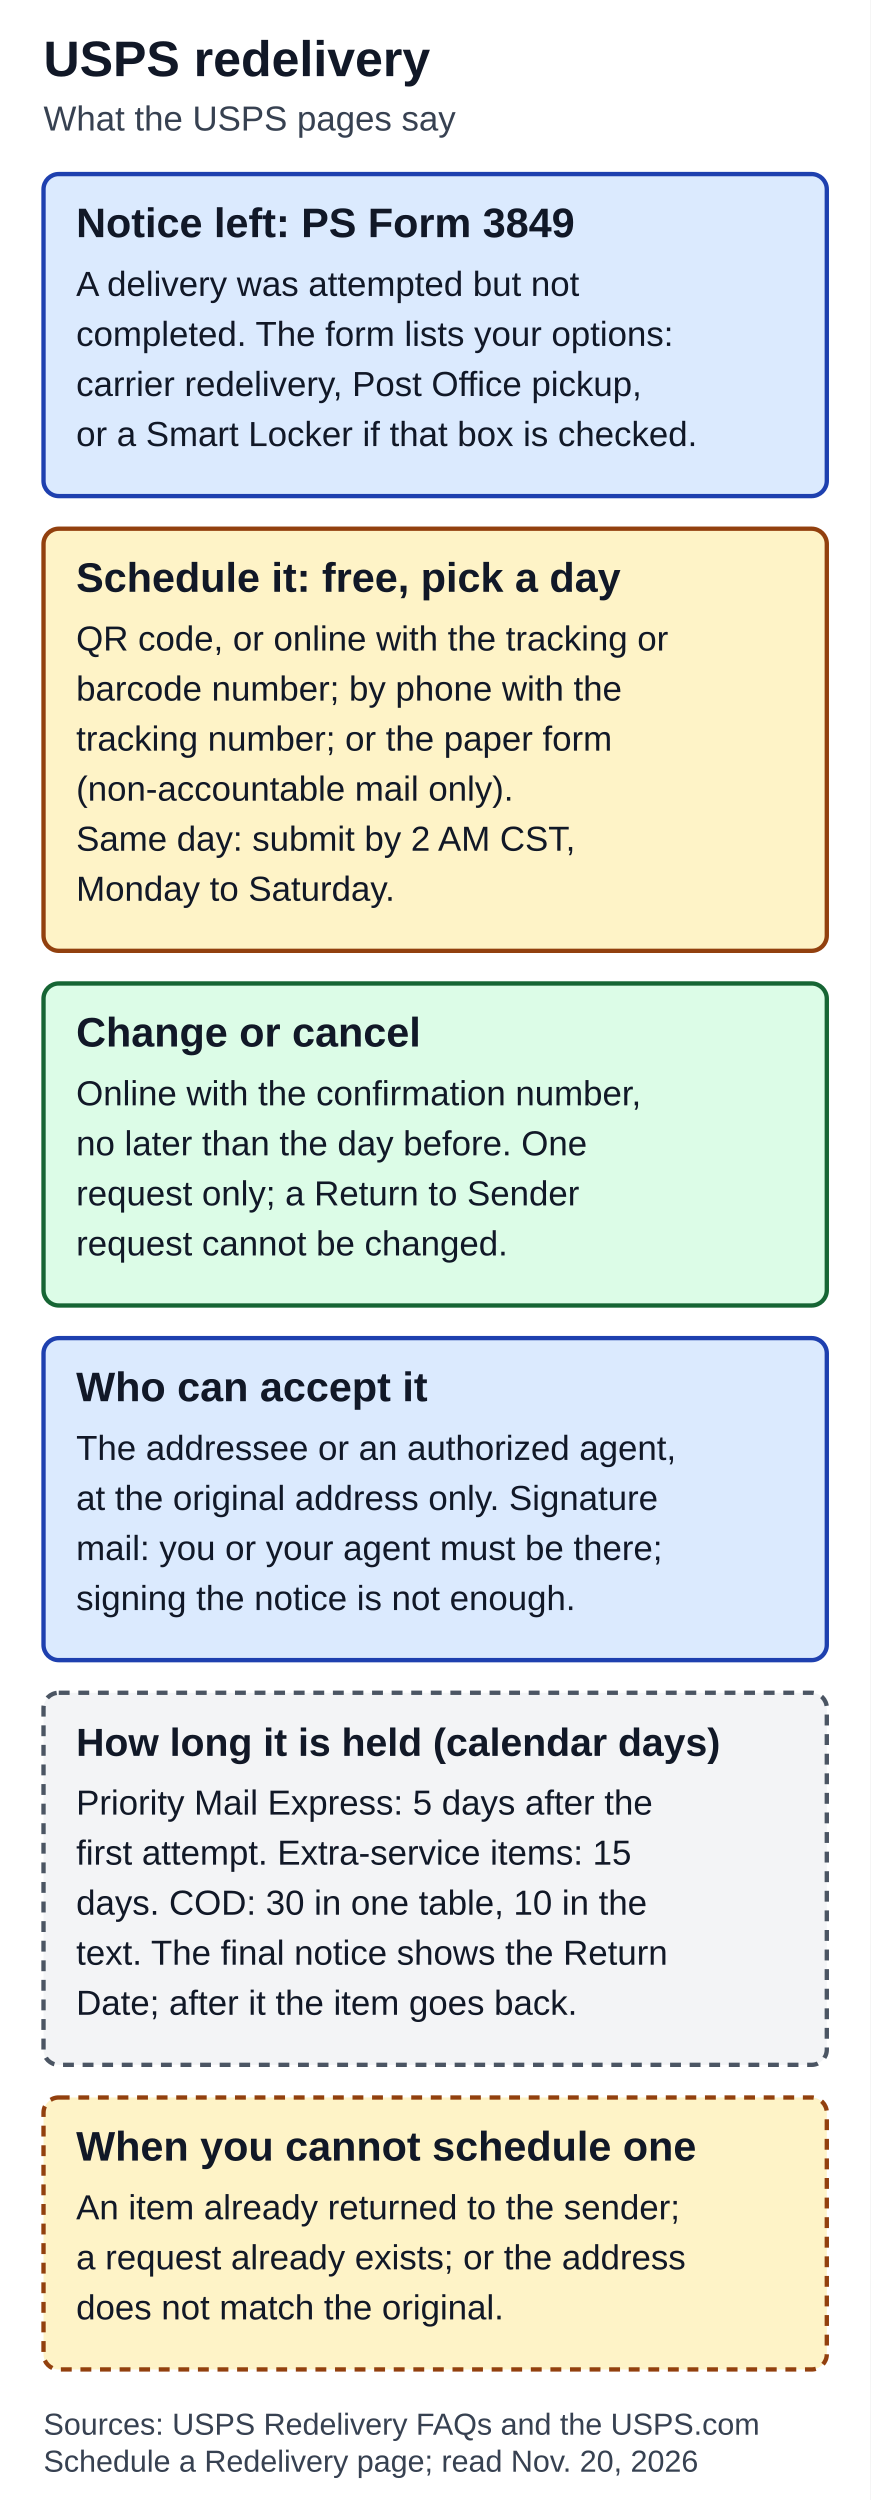
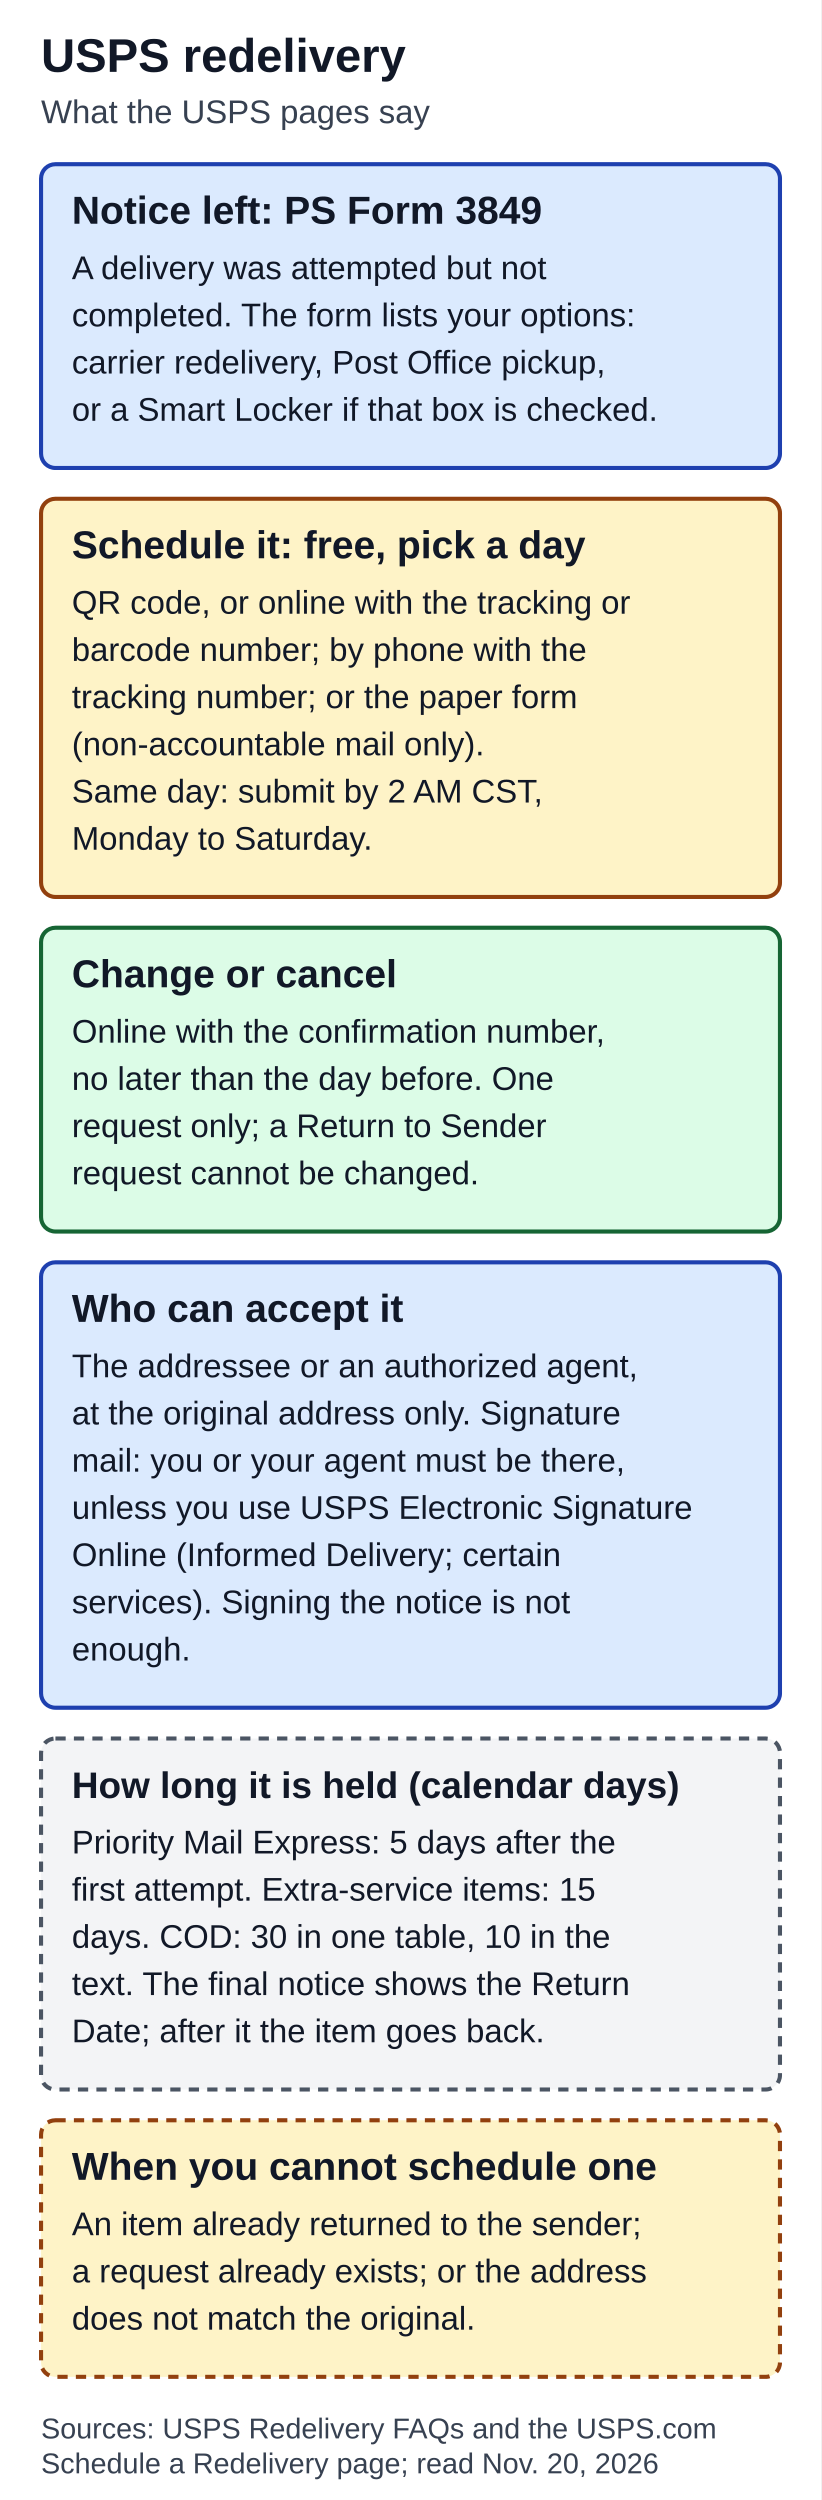
- <svg xmlns="http://www.w3.org/2000/svg" width="800" height="2298" viewBox="0 0 800 2298" font-family="Liberation Sans, Arial, Helvetica, sans-serif">
-   <rect width="800" height="2298" fill="#ffffff" />
+ <svg xmlns="http://www.w3.org/2000/svg" width="800" height="2436" viewBox="0 0 800 2436" font-family="Liberation Sans, Arial, Helvetica, sans-serif">
+   <rect width="800" height="2436" fill="#ffffff" />
  <text x="40" y="70" font-size="46" font-weight="bold" fill="#111827" text-anchor="start">USPS redelivery</text>
  <text x="40" y="120" font-size="32" fill="#374151" text-anchor="start">What the USPS pages say</text>
  <rect x="40" y="160" width="720" height="296" rx="14" fill="#dbeafe" stroke="#1e40af" stroke-width="4" />
  <text x="70" y="218" font-size="38" font-weight="bold" fill="#111827" text-anchor="start">Notice left: PS Form 3849</text>
  <text x="70" y="272" font-size="32" fill="#111827" text-anchor="start">A delivery was attempted but not</text>
  <text x="70" y="318" font-size="32" fill="#111827" text-anchor="start">completed. The form lists your options:</text>
  <text x="70" y="364" font-size="32" fill="#111827" text-anchor="start">carrier redelivery, Post Office pickup,</text>
  <text x="70" y="410" font-size="32" fill="#111827" text-anchor="start">or a Smart Locker if that box is checked.</text>
  <rect x="40" y="486" width="720" height="388" rx="14" fill="#fef3c7" stroke="#92400e" stroke-width="4" />
  <text x="70" y="544" font-size="38" font-weight="bold" fill="#111827" text-anchor="start">Schedule it: free, pick a day</text>
  <text x="70" y="598" font-size="32" fill="#111827" text-anchor="start">QR code, or online with the tracking or</text>
  <text x="70" y="644" font-size="32" fill="#111827" text-anchor="start">barcode number; by phone with the</text>
  <text x="70" y="690" font-size="32" fill="#111827" text-anchor="start">tracking number; or the paper form</text>
  <text x="70" y="736" font-size="32" fill="#111827" text-anchor="start">(non-accountable mail only).</text>
  <text x="70" y="782" font-size="32" fill="#111827" text-anchor="start">Same day: submit by 2 AM CST,</text>
  <text x="70" y="828" font-size="32" fill="#111827" text-anchor="start">Monday to Saturday.</text>
  <rect x="40" y="904" width="720" height="296" rx="14" fill="#dcfce7" stroke="#166534" stroke-width="4" />
  <text x="70" y="962" font-size="38" font-weight="bold" fill="#111827" text-anchor="start">Change or cancel</text>
  <text x="70" y="1016" font-size="32" fill="#111827" text-anchor="start">Online with the confirmation number,</text>
  <text x="70" y="1062" font-size="32" fill="#111827" text-anchor="start">no later than the day before. One</text>
  <text x="70" y="1108" font-size="32" fill="#111827" text-anchor="start">request only; a Return to Sender</text>
  <text x="70" y="1154" font-size="32" fill="#111827" text-anchor="start">request cannot be changed.</text>
-   <rect x="40" y="1230" width="720" height="296" rx="14" fill="#dbeafe" stroke="#1e40af" stroke-width="4" />
+   <rect x="40" y="1230" width="720" height="434" rx="14" fill="#dbeafe" stroke="#1e40af" stroke-width="4" />
  <text x="70" y="1288" font-size="38" font-weight="bold" fill="#111827" text-anchor="start">Who can accept it</text>
  <text x="70" y="1342" font-size="32" fill="#111827" text-anchor="start">The addressee or an authorized agent,</text>
  <text x="70" y="1388" font-size="32" fill="#111827" text-anchor="start">at the original address only. Signature</text>
-   <text x="70" y="1434" font-size="32" fill="#111827" text-anchor="start">mail: you or your agent must be there;</text>
-   <text x="70" y="1480" font-size="32" fill="#111827" text-anchor="start">signing the notice is not enough.</text>
-   <rect x="40" y="1556" width="720" height="342" rx="14" fill="#f3f4f6" stroke="#4b5563" stroke-width="4" stroke-dasharray="10 8" />
-   <text x="70" y="1614" font-size="36" font-weight="bold" fill="#111827" text-anchor="start">How long it is held (calendar days)</text>
-   <text x="70" y="1668" font-size="32" fill="#111827" text-anchor="start">Priority Mail Express: 5 days after the</text>
-   <text x="70" y="1714" font-size="32" fill="#111827" text-anchor="start">first attempt. Extra-service items: 15</text>
-   <text x="70" y="1760" font-size="32" fill="#111827" text-anchor="start">days. COD: 30 in one table, 10 in the</text>
-   <text x="70" y="1806" font-size="32" fill="#111827" text-anchor="start">text. The final notice shows the Return</text>
-   <text x="70" y="1852" font-size="32" fill="#111827" text-anchor="start">Date; after it the item goes back.</text>
-   <rect x="40" y="1928" width="720" height="250" rx="14" fill="#fef3c7" stroke="#92400e" stroke-width="4" stroke-dasharray="10 8" />
-   <text x="70" y="1986" font-size="38" font-weight="bold" fill="#111827" text-anchor="start">When you cannot schedule one</text>
-   <text x="70" y="2040" font-size="32" fill="#111827" text-anchor="start">An item already returned to the sender;</text>
-   <text x="70" y="2086" font-size="32" fill="#111827" text-anchor="start">a request already exists; or the address</text>
-   <text x="70" y="2132" font-size="32" fill="#111827" text-anchor="start">does not match the original.</text>
-   <text x="40" y="2238" font-size="28" fill="#374151" text-anchor="start">Sources: USPS Redelivery FAQs and the USPS.com</text>
-   <text x="40" y="2272" font-size="28" fill="#374151" text-anchor="start">Schedule a Redelivery page; read Nov. 20, 2026</text>
+   <text x="70" y="1434" font-size="32" fill="#111827" text-anchor="start">mail: you or your agent must be there,</text>
+   <text x="70" y="1480" font-size="32" fill="#111827" text-anchor="start">unless you use USPS Electronic Signature</text>
+   <text x="70" y="1526" font-size="32" fill="#111827" text-anchor="start">Online (Informed Delivery; certain</text>
+   <text x="70" y="1572" font-size="32" fill="#111827" text-anchor="start">services). Signing the notice is not</text>
+   <text x="70" y="1618" font-size="32" fill="#111827" text-anchor="start">enough.</text>
+   <rect x="40" y="1694" width="720" height="342" rx="14" fill="#f3f4f6" stroke="#4b5563" stroke-width="4" stroke-dasharray="10 8" />
+   <text x="70" y="1752" font-size="36" font-weight="bold" fill="#111827" text-anchor="start">How long it is held (calendar days)</text>
+   <text x="70" y="1806" font-size="32" fill="#111827" text-anchor="start">Priority Mail Express: 5 days after the</text>
+   <text x="70" y="1852" font-size="32" fill="#111827" text-anchor="start">first attempt. Extra-service items: 15</text>
+   <text x="70" y="1898" font-size="32" fill="#111827" text-anchor="start">days. COD: 30 in one table, 10 in the</text>
+   <text x="70" y="1944" font-size="32" fill="#111827" text-anchor="start">text. The final notice shows the Return</text>
+   <text x="70" y="1990" font-size="32" fill="#111827" text-anchor="start">Date; after it the item goes back.</text>
+   <rect x="40" y="2066" width="720" height="250" rx="14" fill="#fef3c7" stroke="#92400e" stroke-width="4" stroke-dasharray="10 8" />
+   <text x="70" y="2124" font-size="38" font-weight="bold" fill="#111827" text-anchor="start">When you cannot schedule one</text>
+   <text x="70" y="2178" font-size="32" fill="#111827" text-anchor="start">An item already returned to the sender;</text>
+   <text x="70" y="2224" font-size="32" fill="#111827" text-anchor="start">a request already exists; or the address</text>
+   <text x="70" y="2270" font-size="32" fill="#111827" text-anchor="start">does not match the original.</text>
+   <text x="40" y="2376" font-size="28" fill="#374151" text-anchor="start">Sources: USPS Redelivery FAQs and the USPS.com</text>
+   <text x="40" y="2410" font-size="28" fill="#374151" text-anchor="start">Schedule a Redelivery page; read Nov. 20, 2026</text>
</svg>
